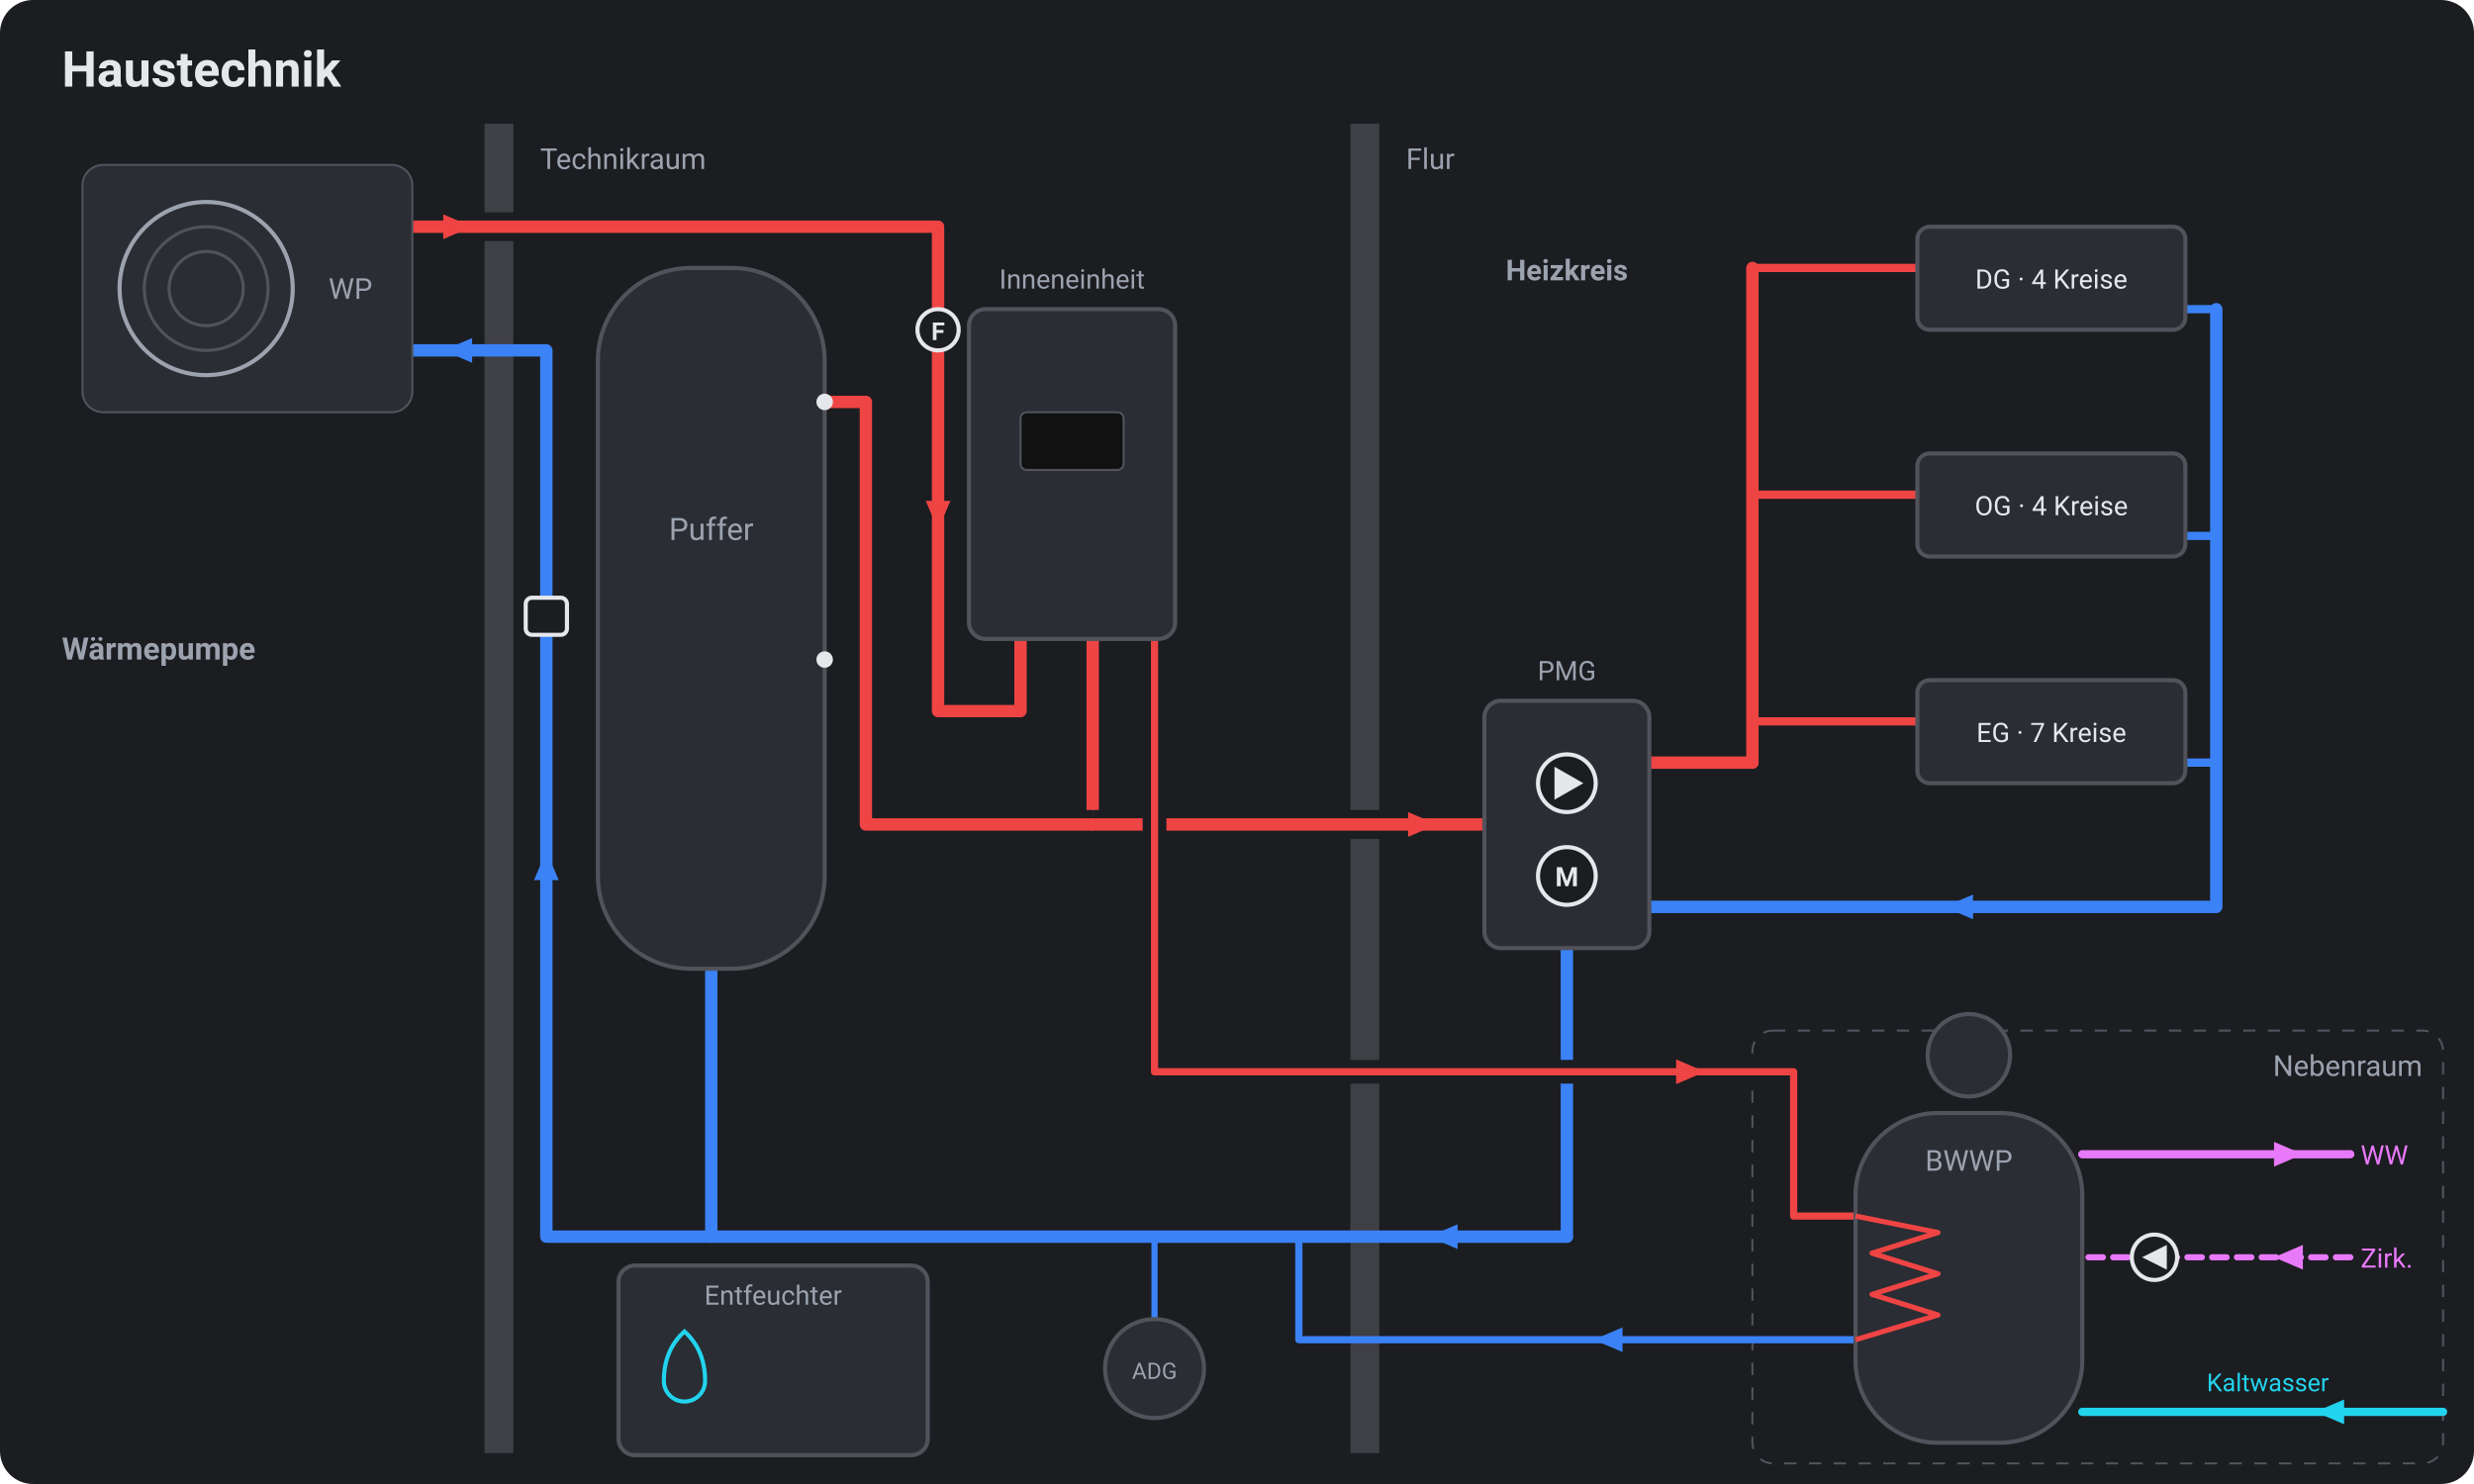
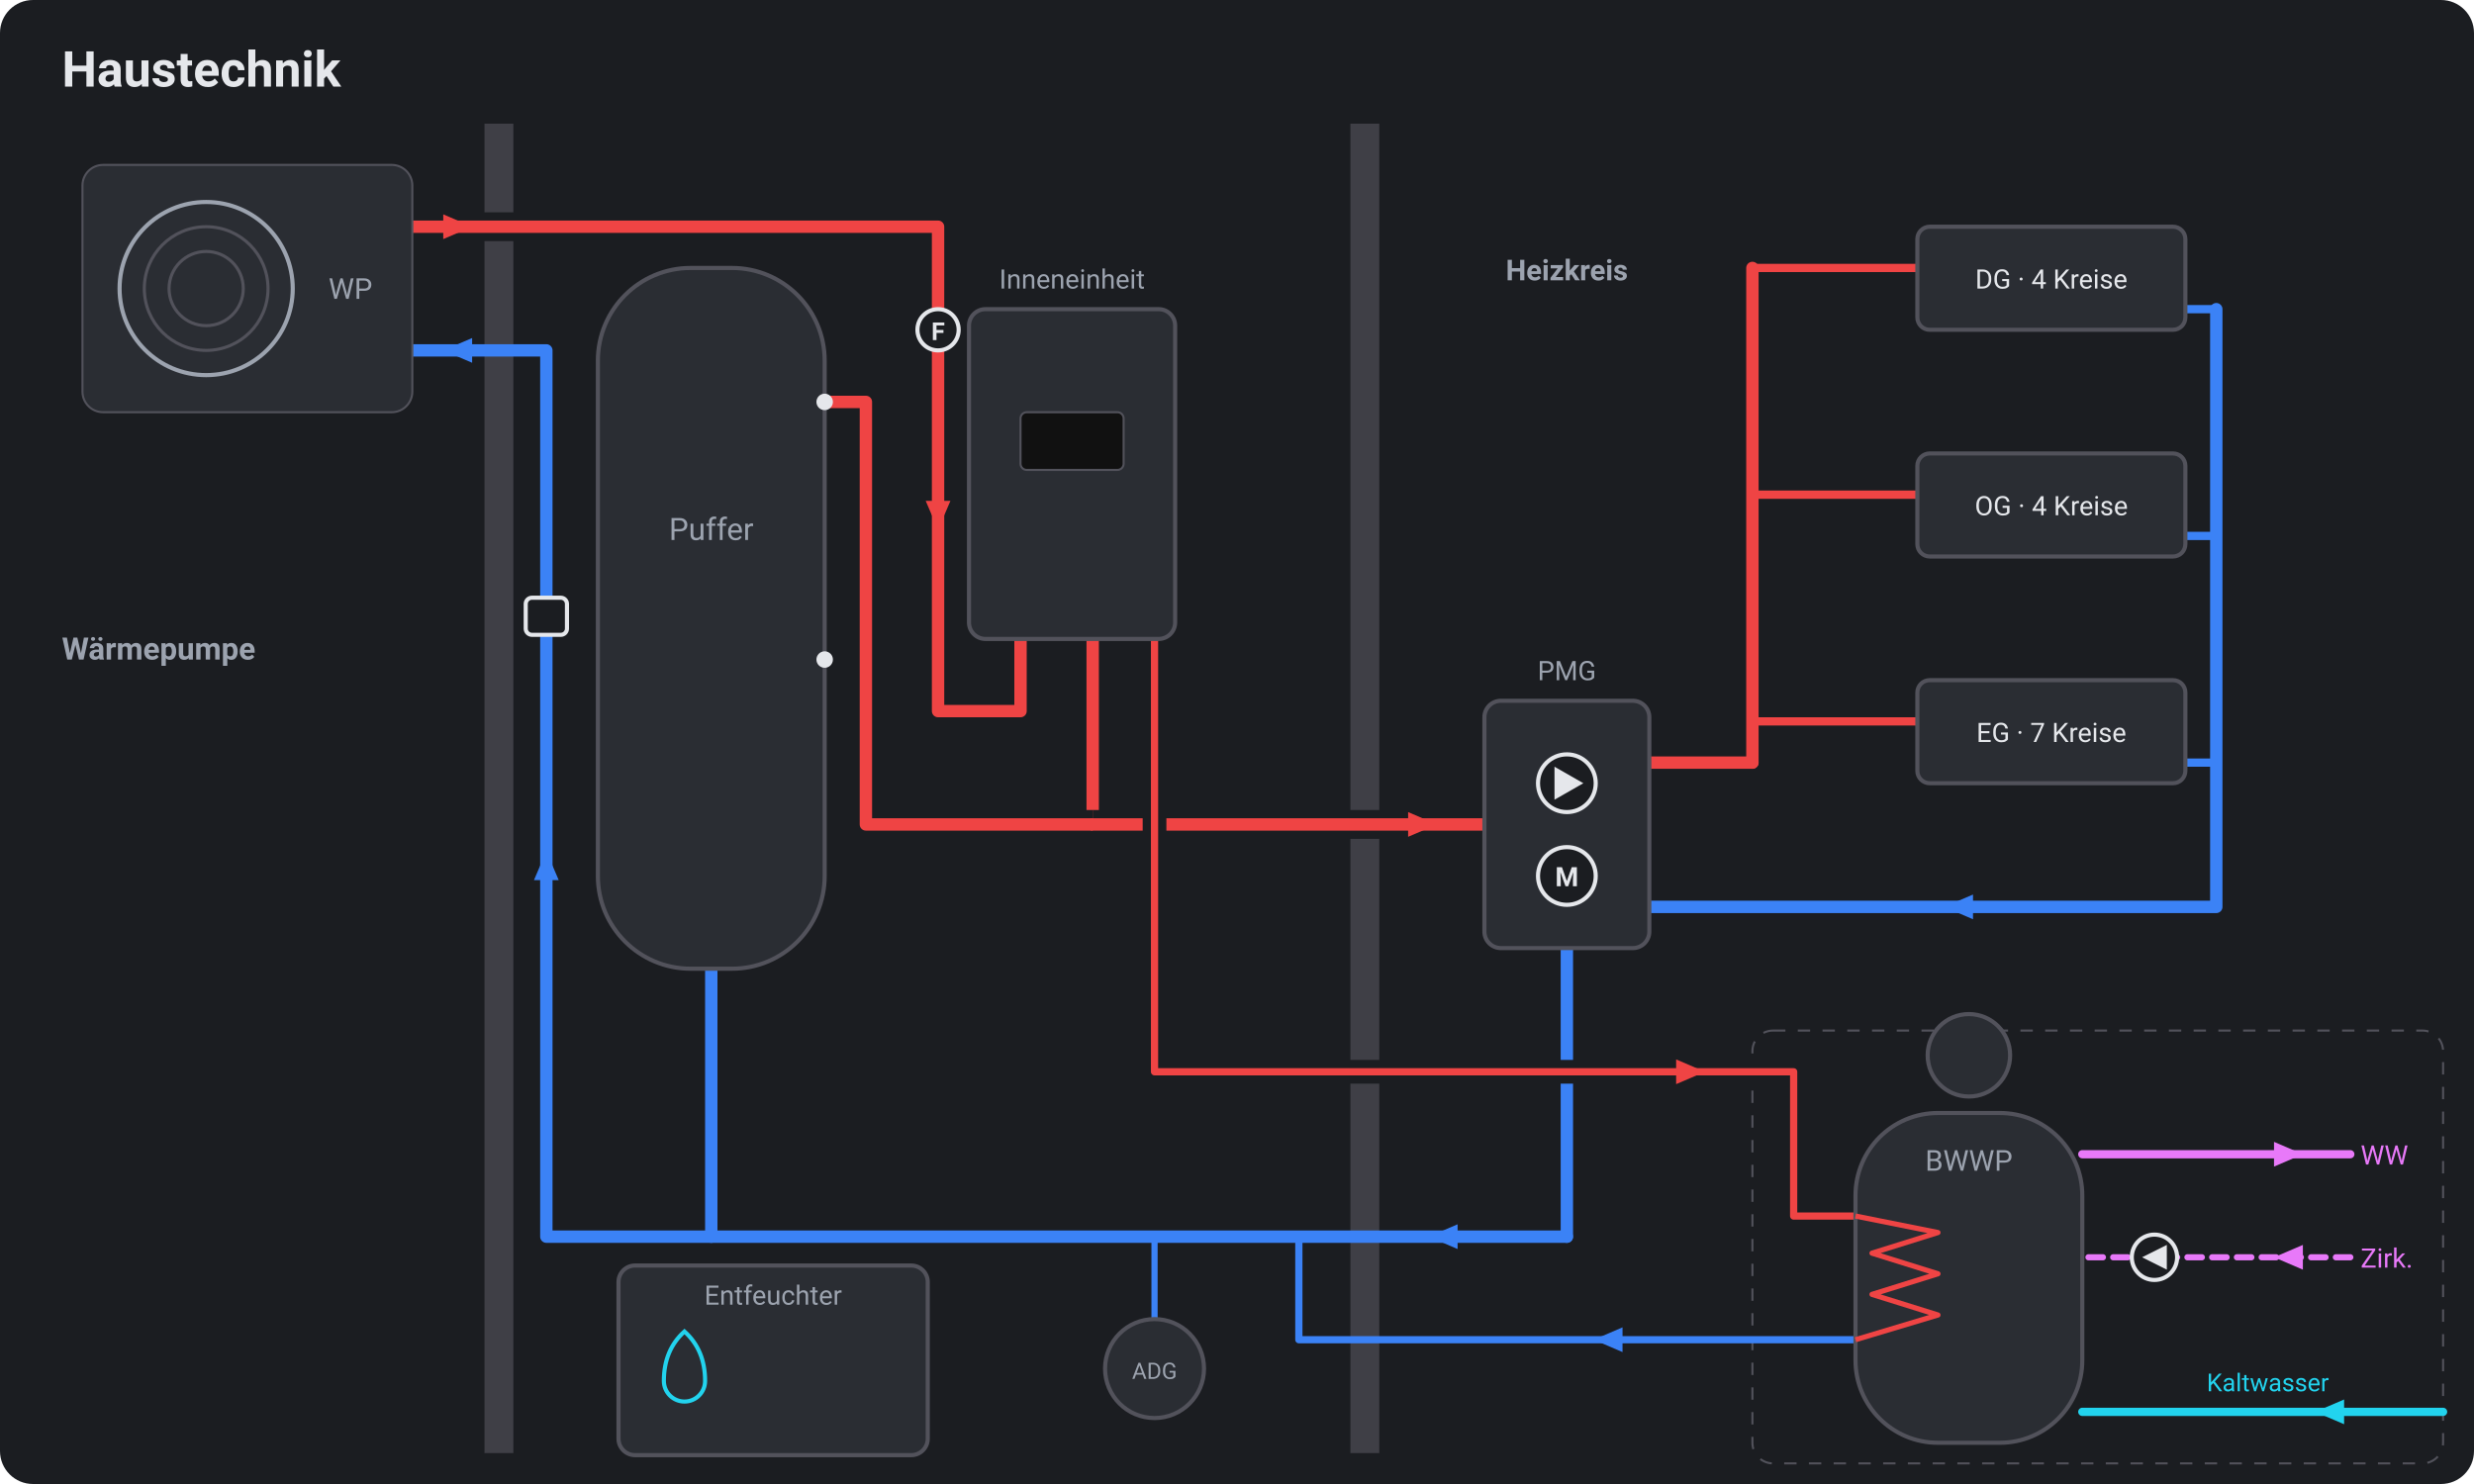
<svg xmlns="http://www.w3.org/2000/svg" viewBox="0 0 1200 720" width="1200" height="720">
  <rect width="1200" height="720" rx="16" fill="#1b1d21" />
  <text x="30" y="42" font-size="24" fill="#e5e7eb" text-anchor="start" font-weight="600" font-family="-apple-system,Segoe UI,Roboto,sans-serif">Haustechnik</text>
  <rect x="235" y="60" width="14" height="645" fill="#3f3f46" />
  <rect x="655" y="60" width="14" height="645" fill="#3f3f46" />
-   <text x="262" y="82" font-size="14" fill="#9ca3af" text-anchor="start" font-weight="normal" font-family="-apple-system,Segoe UI,Roboto,sans-serif">Technikraum</text>
-   <text x="682" y="82" font-size="14" fill="#9ca3af" text-anchor="start" font-weight="normal" font-family="-apple-system,Segoe UI,Roboto,sans-serif">Flur</text>
  <rect x="850" y="500" width="335" height="210" rx="10" fill="none" stroke="#52525b" stroke-dasharray="6 6" />
-   <text x="1175" y="522" font-size="14" fill="#9ca3af" text-anchor="end" font-weight="normal" font-family="-apple-system,Segoe UI,Roboto,sans-serif">Nebenraum</text>
  <path d="M760,600 H265 V170 H200" fill="none" stroke="#3b82f6" stroke-width="6" stroke-linejoin="round" stroke-linecap="round" />
  <path d="M345,470 V600" fill="none" stroke="#3b82f6" stroke-width="6" stroke-linejoin="round" stroke-linecap="round" />
  <path d="M760,460 V600" fill="none" stroke="#3b82f6" stroke-width="6" stroke-linejoin="round" stroke-linecap="round" />
  <path d="M900,650 H630 V600" fill="none" stroke="#3b82f6" stroke-width="3.5" stroke-linejoin="round" stroke-linecap="round" />
  <path d="M1075,150 V440 H800" fill="none" stroke="#3b82f6" stroke-width="6" stroke-linejoin="round" stroke-linecap="round" />
  <path d="M1060,150 H1075" fill="none" stroke="#3b82f6" stroke-width="4" stroke-linejoin="round" stroke-linecap="round" />
  <path d="M1060,260 H1075" fill="none" stroke="#3b82f6" stroke-width="4" stroke-linejoin="round" stroke-linecap="round" />
  <path d="M1060,370 H1075" fill="none" stroke="#3b82f6" stroke-width="4" stroke-linejoin="round" stroke-linecap="round" />
  <path d="M560,600 V640" fill="none" stroke="#3b82f6" stroke-width="3" stroke-linejoin="round" stroke-linecap="round" />
  <path d="M200,110 H455 V345 H495 V310" fill="none" stroke="#1b1d21" stroke-width="14" stroke-linejoin="round" />
  <path d="M200,110 H455 V345 H495 V310" fill="none" stroke="#ef4444" stroke-width="6" stroke-linejoin="round" stroke-linecap="round" />
  <path d="M530,310 V400" fill="none" stroke="#1b1d21" stroke-width="14" stroke-linejoin="round" />
  <path d="M530,310 V400" fill="none" stroke="#ef4444" stroke-width="6" stroke-linejoin="round" stroke-linecap="round" />
  <path d="M530,400 H420 V195 H400" fill="none" stroke="#1b1d21" stroke-width="14" stroke-linejoin="round" />
  <path d="M530,400 H420 V195 H400" fill="none" stroke="#ef4444" stroke-width="6" stroke-linejoin="round" stroke-linecap="round" />
  <path d="M530,400 H720" fill="none" stroke="#1b1d21" stroke-width="14" stroke-linejoin="round" />
  <path d="M530,400 H720" fill="none" stroke="#ef4444" stroke-width="6" stroke-linejoin="round" stroke-linecap="round" />
  <path d="M560,310 V520 H870 V590 H900" fill="none" stroke="#1b1d21" stroke-width="11.5" stroke-linejoin="round" />
  <path d="M560,310 V520 H870 V590 H900" fill="none" stroke="#ef4444" stroke-width="3.5" stroke-linejoin="round" stroke-linecap="round" />
  <path d="M800,370 H850" fill="none" stroke="#ef4444" stroke-width="6" stroke-linejoin="round" stroke-linecap="round" />
  <path d="M850,130 V370" fill="none" stroke="#ef4444" stroke-width="6" stroke-linejoin="round" stroke-linecap="round" />
  <path d="M850,130 H930" fill="none" stroke="#ef4444" stroke-width="4" stroke-linejoin="round" stroke-linecap="round" />
  <path d="M850,240 H930" fill="none" stroke="#ef4444" stroke-width="4" stroke-linejoin="round" stroke-linecap="round" />
  <path d="M850,350 H930" fill="none" stroke="#ef4444" stroke-width="4" stroke-linejoin="round" stroke-linecap="round" />
  <polygon points="215,104 229,110 215,116" fill="#ef4444" />
  <polygon points="229,164 215,170 229,176" fill="#3b82f6" />
  <polygon points="259,427 265,413 271,427" fill="#3b82f6" />
  <polygon points="683,394 697,400 683,406" fill="#ef4444" />
  <polygon points="813,514 827,520 813,526" fill="#ef4444" />
  <polygon points="707,594 693,600 707,606" fill="#3b82f6" />
  <polygon points="957,434 943,440 957,446" fill="#3b82f6" />
  <polygon points="787,644 773,650 787,656" fill="#3b82f6" />
  <polygon points="449,243 455,257 461,243" fill="#ef4444" />
  <rect x="40" y="80" width="160" height="120" rx="10" fill="#2a2d33" stroke="#52525b" />
  <circle cx="100" cy="140" r="42" fill="none" stroke="#9ca3af" stroke-width="2" />
  <circle cx="100" cy="140" r="30" fill="none" stroke="#52525b" stroke-width="1.5" />
  <circle cx="100" cy="140" r="18" fill="none" stroke="#52525b" stroke-width="1.5" />
  <text x="170" y="145" font-size="14" fill="#9ca3af" text-anchor="middle" font-weight="normal" font-family="-apple-system,Segoe UI,Roboto,sans-serif">WP</text>
  <circle cx="455" cy="160" r="10" fill="#1b1d21" stroke="#e5e7eb" stroke-width="2" />
  <text x="455" y="165" font-size="12" fill="#e5e7eb" text-anchor="middle" font-weight="600" font-family="-apple-system,Segoe UI,Roboto,sans-serif">F</text>
  <rect x="255" y="290" width="20" height="18" rx="3" fill="#1b1d21" stroke="#e5e7eb" stroke-width="2" />
  <rect x="290" y="130" width="110" height="340" rx="45" fill="#2a2d33" stroke="#52525b" stroke-width="2" />
  <text x="345" y="262" font-size="15" fill="#9ca3af" text-anchor="middle" font-weight="normal" font-family="-apple-system,Segoe UI,Roboto,sans-serif">Puffer</text>
  <circle cx="400" cy="195" r="4" fill="#e5e7eb" />
  <circle cx="400" cy="320" r="4" fill="#e5e7eb" />
  <rect x="470" y="150" width="100" height="160" rx="8" fill="#2a2d33" stroke="#52525b" stroke-width="2" />
  <rect x="495" y="200" width="50" height="28" rx="3" fill="#111" stroke="#52525b" />
  <text x="520" y="140" font-size="13" fill="#9ca3af" text-anchor="middle" font-weight="normal" font-family="-apple-system,Segoe UI,Roboto,sans-serif">Inneneinheit</text>
  <circle cx="560" cy="664" r="24" fill="#2a2d33" stroke="#52525b" stroke-width="2" />
  <text x="560" y="669" font-size="11" fill="#9ca3af" text-anchor="middle" font-weight="normal" font-family="-apple-system,Segoe UI,Roboto,sans-serif">ADG</text>
  <rect x="720" y="340" width="80" height="120" rx="8" fill="#2a2d33" stroke="#52525b" stroke-width="2" />
  <circle cx="760" cy="380" r="14" fill="#1b1d21" stroke="#e5e7eb" stroke-width="2" />
  <polygon points="754,372 754,388 768,380" fill="#e5e7eb" />
  <circle cx="760" cy="425" r="14" fill="#1b1d21" stroke="#e5e7eb" stroke-width="2" />
  <text x="760" y="430" font-size="13" fill="#e5e7eb" text-anchor="middle" font-weight="600" font-family="-apple-system,Segoe UI,Roboto,sans-serif">M</text>
  <text x="760" y="330" font-size="13" fill="#9ca3af" text-anchor="middle" font-weight="normal" font-family="-apple-system,Segoe UI,Roboto,sans-serif">PMG</text>
  <rect x="930" y="110" width="130" height="50" rx="6" fill="#2a2d33" stroke="#52525b" stroke-width="2" />
  <text x="995" y="140" font-size="13" fill="#e5e7eb" text-anchor="middle" font-weight="normal" font-family="-apple-system,Segoe UI,Roboto,sans-serif">DG · 4 Kreise</text>
  <rect x="930" y="220" width="130" height="50" rx="6" fill="#2a2d33" stroke="#52525b" stroke-width="2" />
  <text x="995" y="250" font-size="13" fill="#e5e7eb" text-anchor="middle" font-weight="normal" font-family="-apple-system,Segoe UI,Roboto,sans-serif">OG · 4 Kreise</text>
  <rect x="930" y="330" width="130" height="50" rx="6" fill="#2a2d33" stroke="#52525b" stroke-width="2" />
  <text x="995" y="360" font-size="13" fill="#e5e7eb" text-anchor="middle" font-weight="normal" font-family="-apple-system,Segoe UI,Roboto,sans-serif">EG · 7 Kreise</text>
  <rect x="900" y="540" width="110" height="160" rx="40" fill="#2a2d33" stroke="#52525b" stroke-width="2" />
  <text x="955" y="568" font-size="14" fill="#9ca3af" text-anchor="middle" font-weight="normal" font-family="-apple-system,Segoe UI,Roboto,sans-serif">BWWP</text>
  <circle cx="955" cy="512" r="20" fill="#2a2d33" stroke="#52525b" stroke-width="2" />
  <polyline points="900,590 940,598 908,608 940,618 908,628 940,638 900,650" fill="none" stroke="#ef4444" stroke-width="2.5" stroke-linejoin="round" />
  <path d="M1010,560 H1140" fill="none" stroke="#e879f9" stroke-width="4" stroke-linejoin="round" stroke-linecap="round" />
  <path d="M1140,610 H1010" fill="none" stroke="#e879f9" stroke-width="3" stroke-linejoin="round" stroke-linecap="round" stroke-dasharray="7 5" />
  <path d="M1185,685 H1010" fill="none" stroke="#22d3ee" stroke-width="4" stroke-linejoin="round" stroke-linecap="round" />
  <polygon points="1103,554 1117,560 1103,566" fill="#e879f9" />
  <polygon points="1117,604 1103,610 1117,616" fill="#e879f9" />
  <polygon points="1137,679 1123,685 1137,691" fill="#22d3ee" />
  <text x="1145" y="565" font-size="13" fill="#e879f9" text-anchor="start" font-weight="normal" font-family="-apple-system,Segoe UI,Roboto,sans-serif">WW</text>
  <text x="1145" y="615" font-size="13" fill="#e879f9" text-anchor="start" font-weight="normal" font-family="-apple-system,Segoe UI,Roboto,sans-serif">Zirk.</text>
  <circle cx="1045" cy="610" r="11" fill="#1b1d21" stroke="#e5e7eb" stroke-width="2" />
  <polygon points="1051,604 1051,616 1039,610" fill="#e5e7eb" />
  <text x="1100" y="675" font-size="12" fill="#22d3ee" text-anchor="middle" font-weight="normal" font-family="-apple-system,Segoe UI,Roboto,sans-serif">Kaltwasser</text>
  <rect x="300" y="614" width="150" height="92" rx="8" fill="#2a2d33" stroke="#52525b" stroke-width="2" />
  <text x="375" y="633" font-size="13" fill="#9ca3af" text-anchor="middle" font-weight="normal" font-family="-apple-system,Segoe UI,Roboto,sans-serif">Entfeuchter</text>
  <path d="M322,670 q0,-15 10,-24 q10,9 10,24 a10,10 0 0 1 -20,0 z" fill="none" stroke="#22d3ee" stroke-width="2" />
  <text x="30" y="320" font-size="15" fill="#9ca3af" text-anchor="start" font-weight="600" font-family="-apple-system,Segoe UI,Roboto,sans-serif">Wärmepumpe</text>
  <text x="760" y="136" font-size="14" fill="#9ca3af" text-anchor="middle" font-weight="600" font-family="-apple-system,Segoe UI,Roboto,sans-serif">Heizkreis</text>
</svg>
